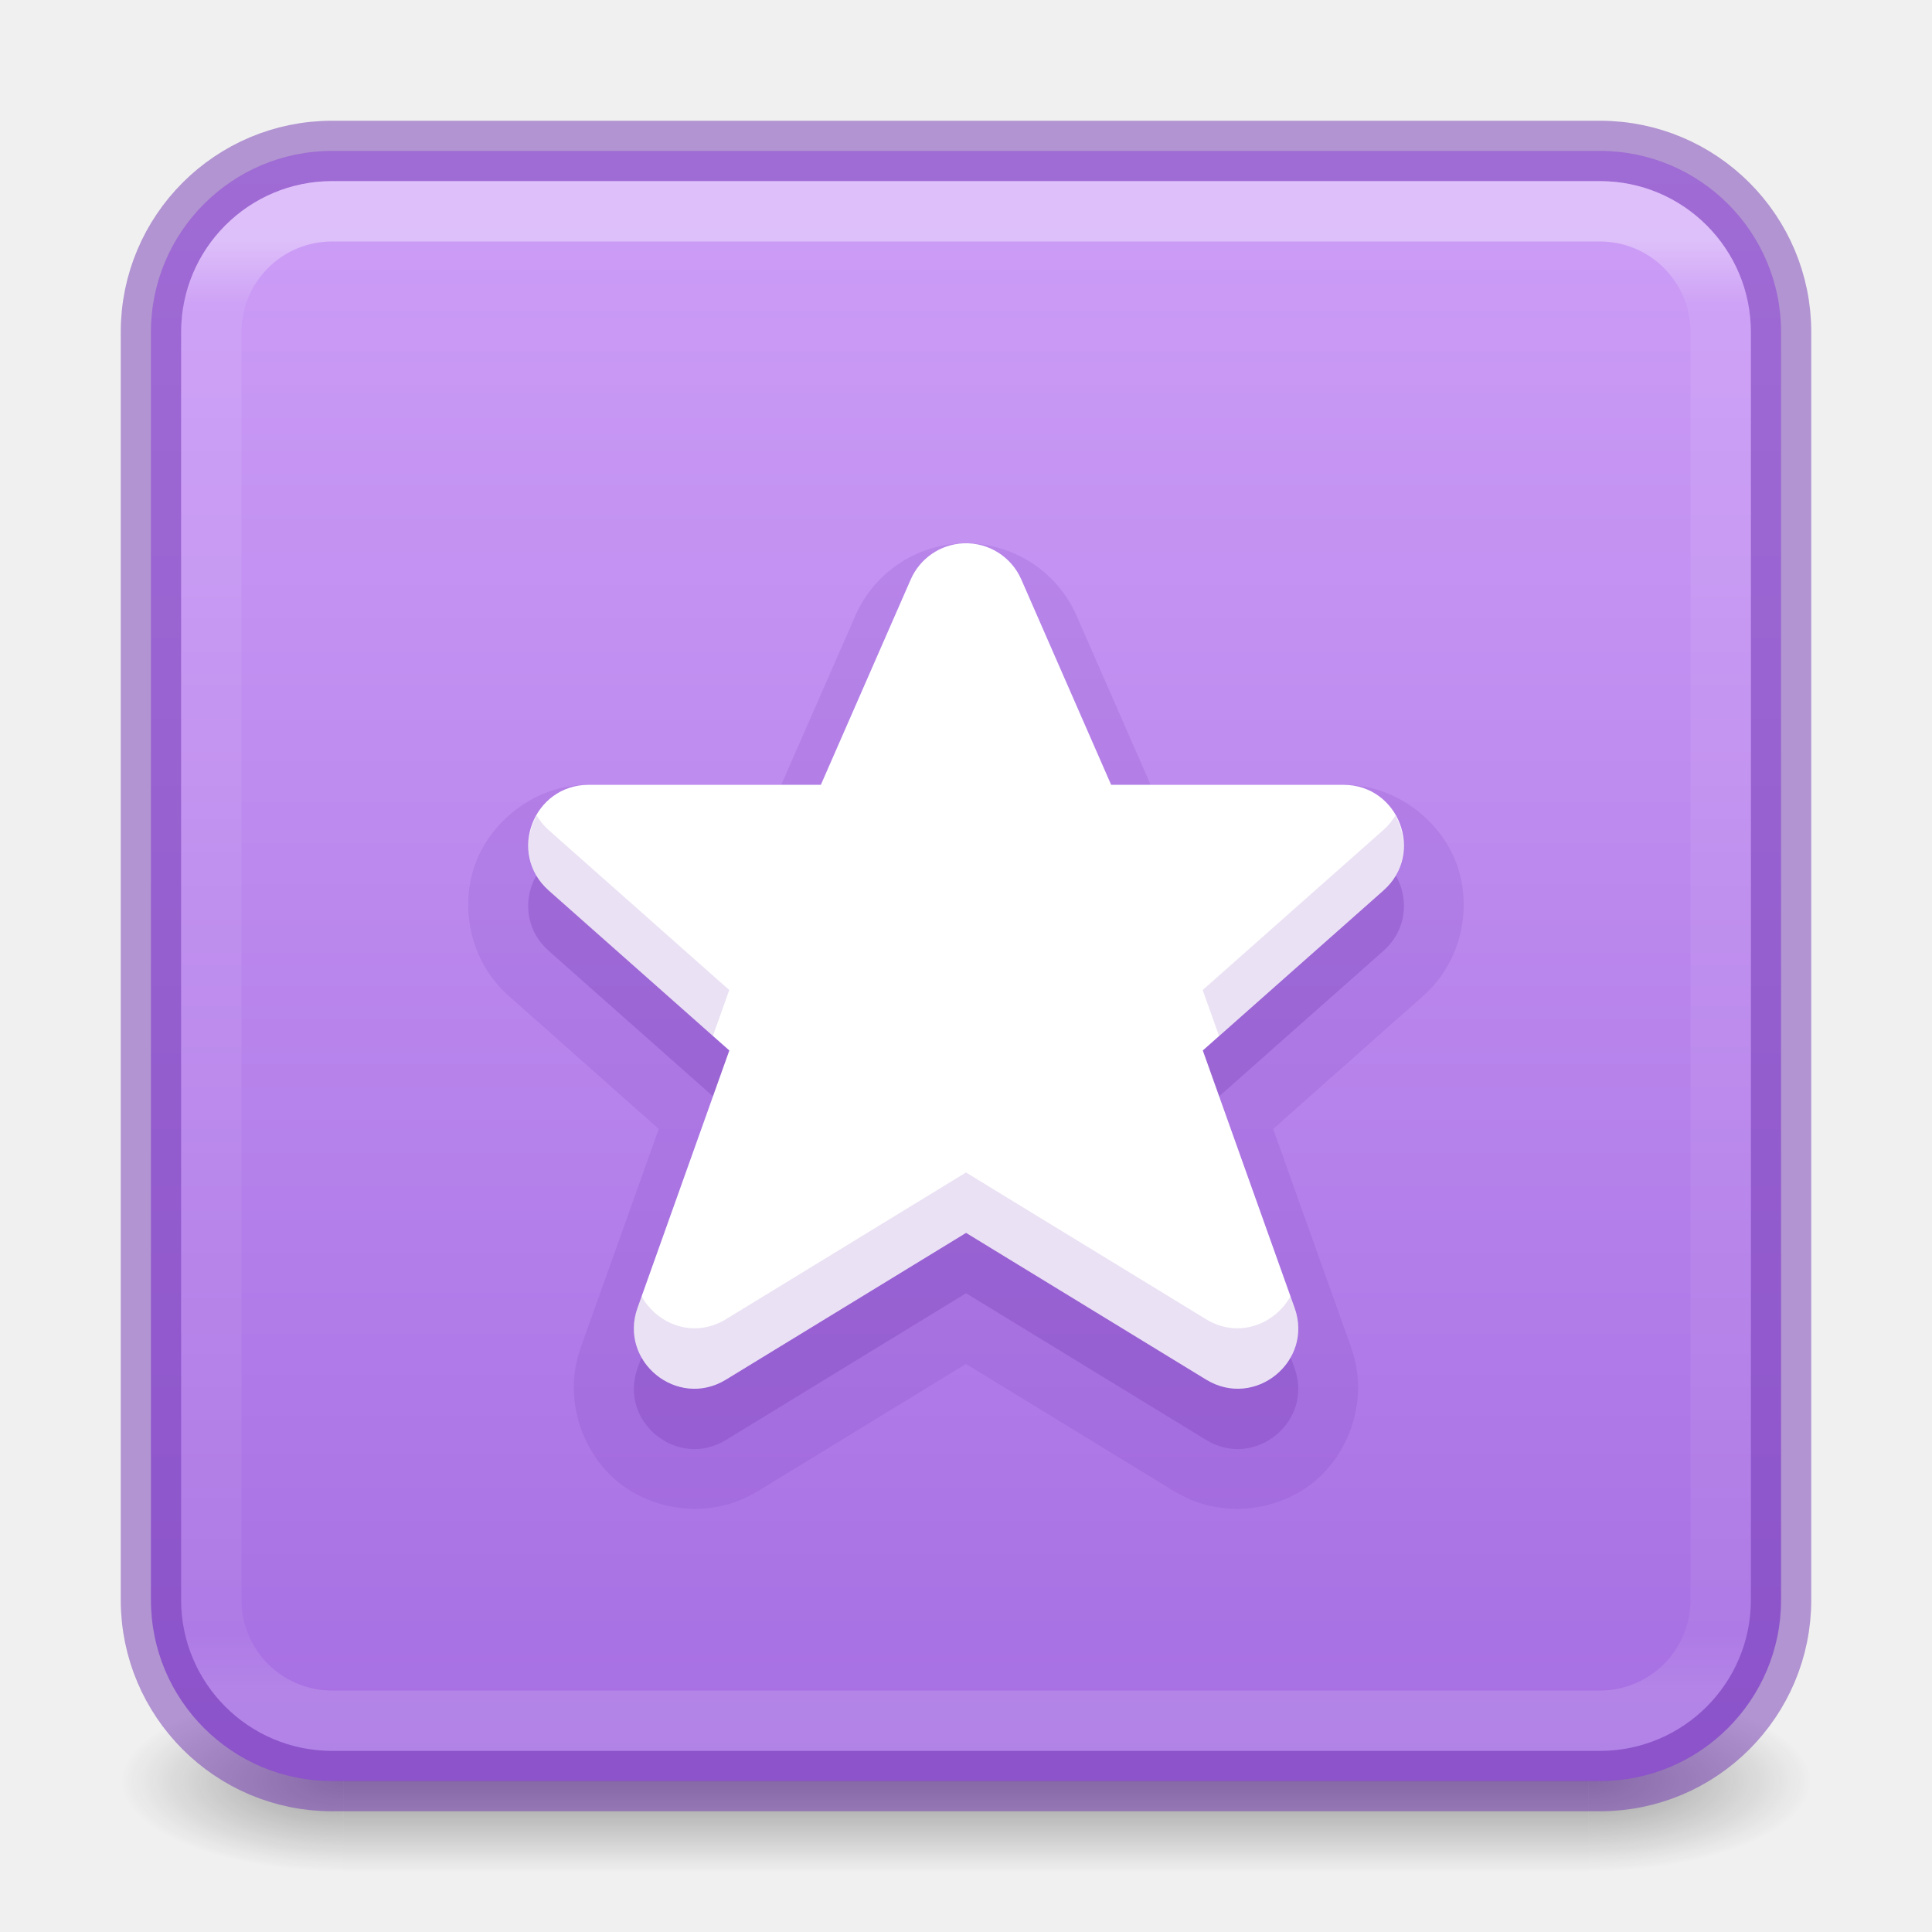
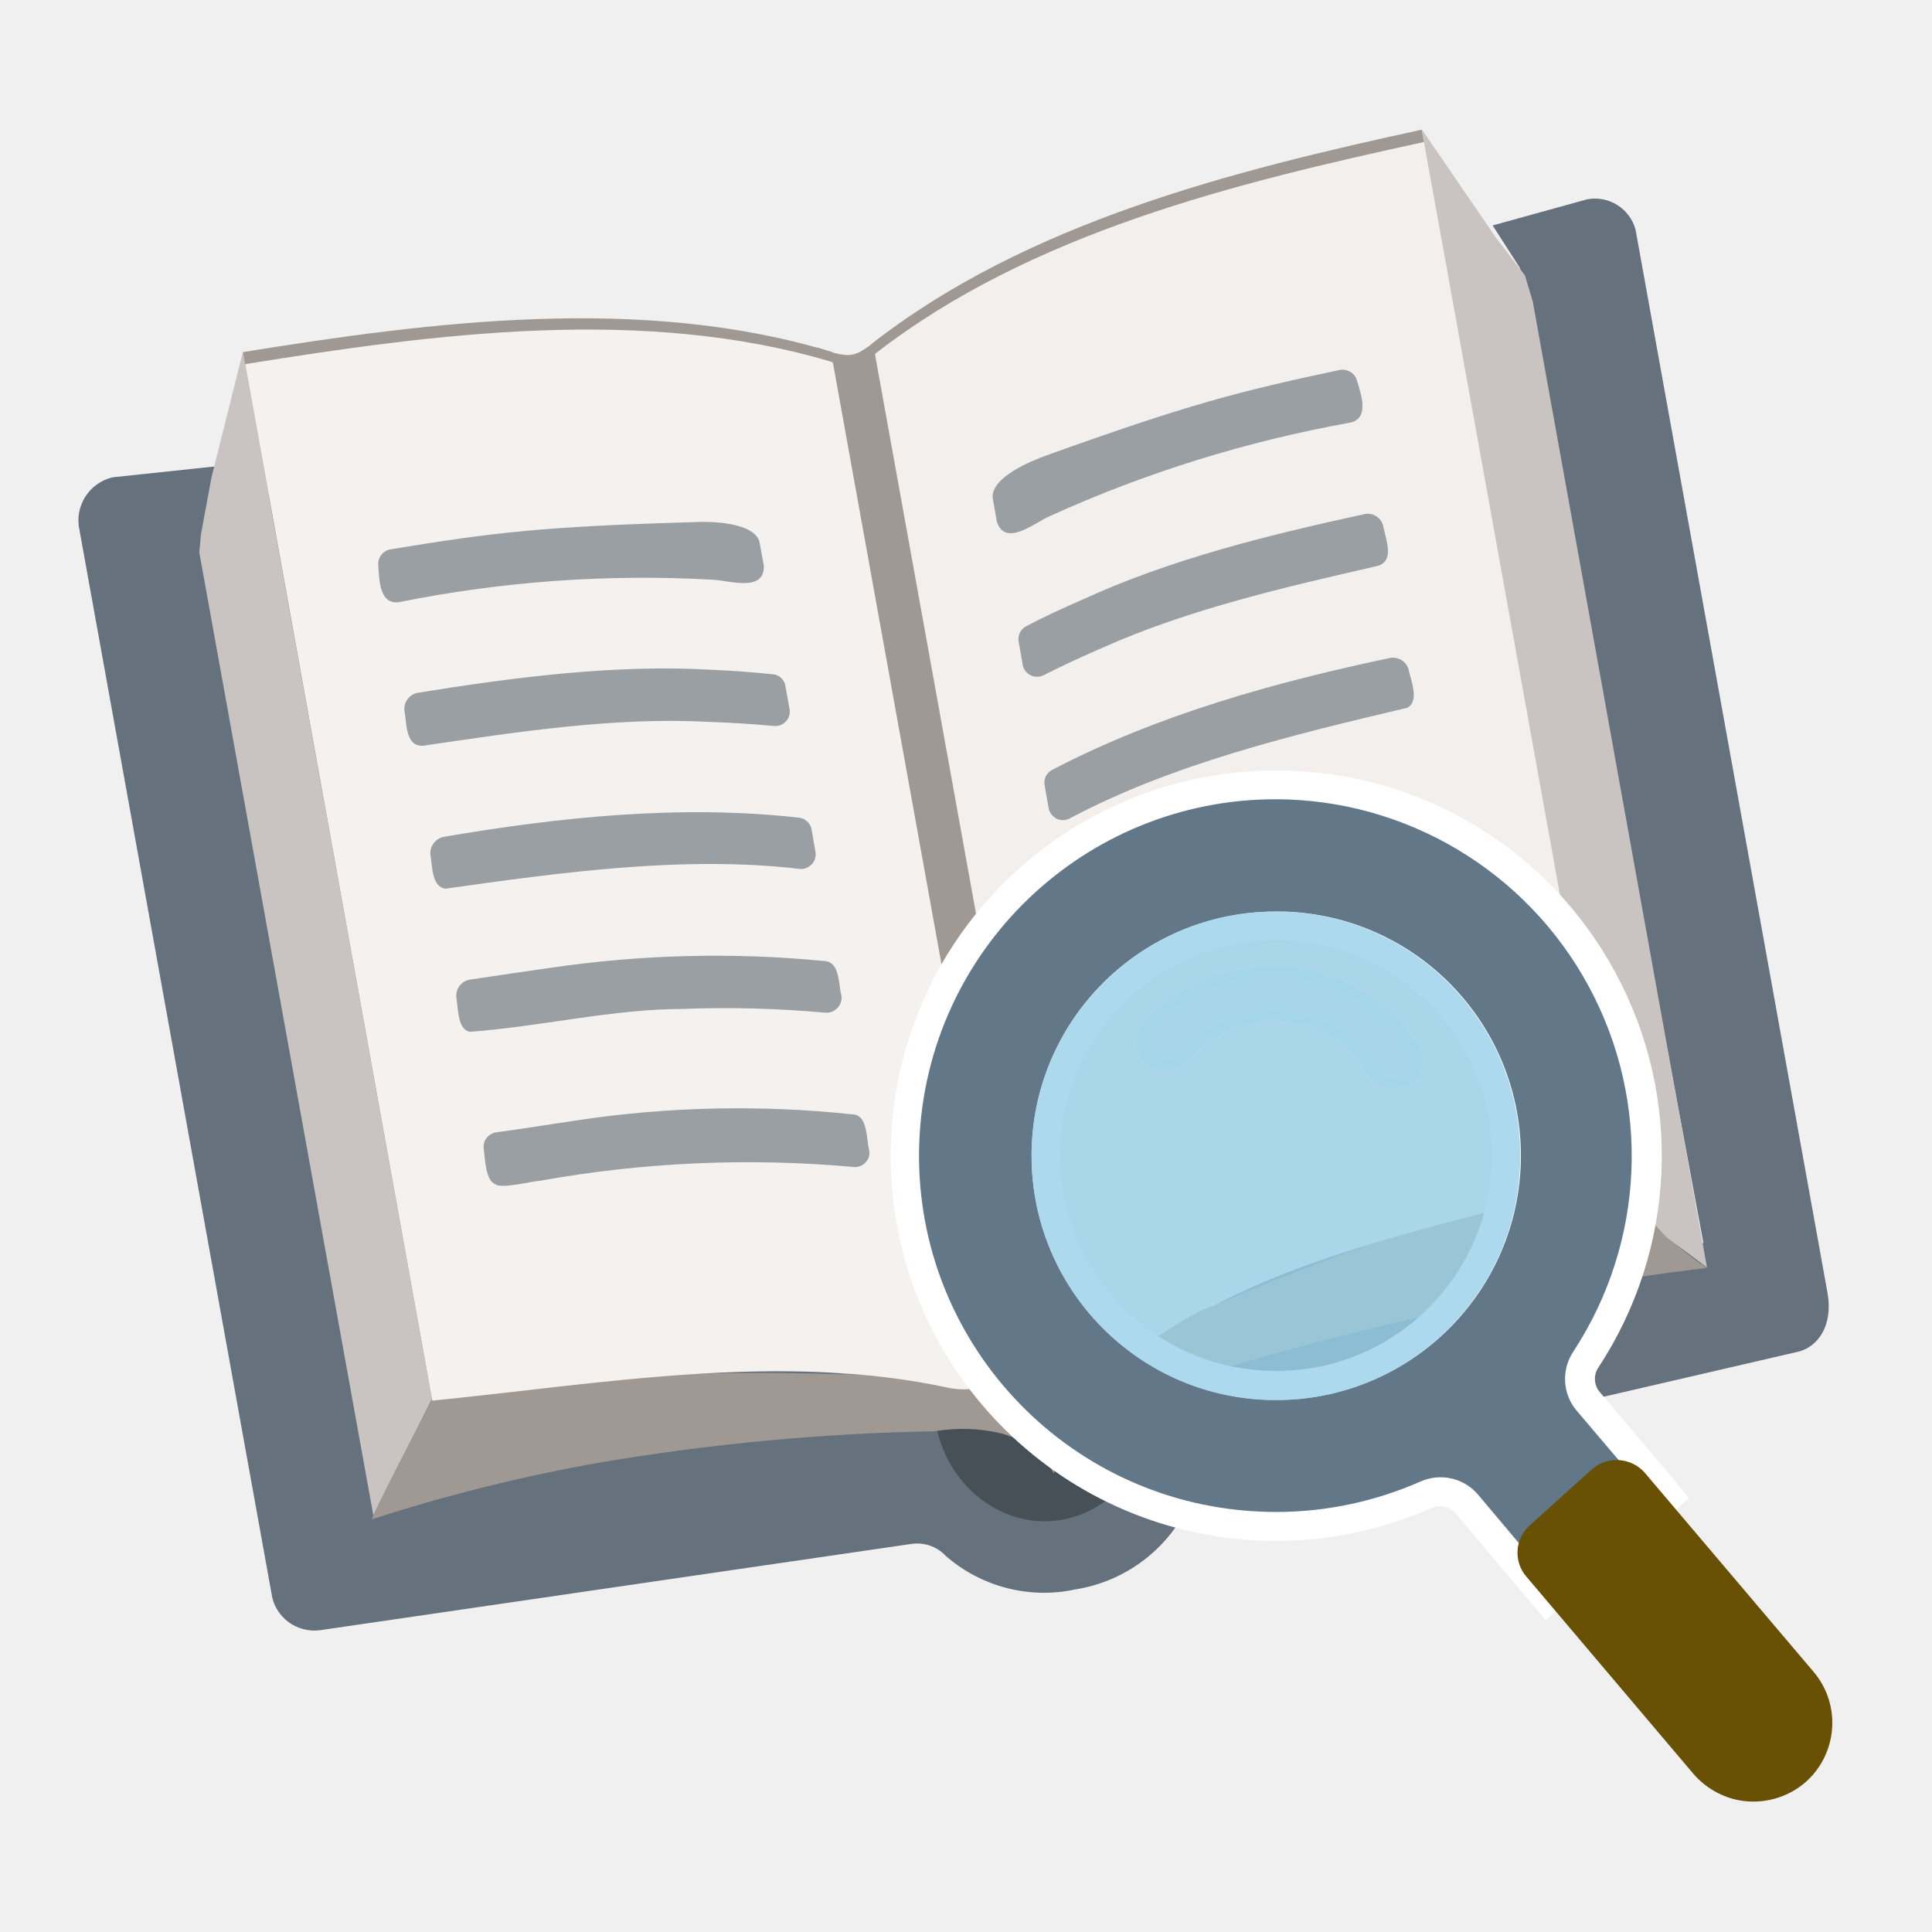
- <svg xmlns="http://www.w3.org/2000/svg" xmlns:xlink="http://www.w3.org/1999/xlink" version="1.1" width="32" height="32" id="svg6860">
-   <defs id="defs6862">
-     <linearGradient id="linearGradient3924-0">
-       <stop id="stop3926-6" style="stop-color:#ffffff;stop-opacity:1" offset="0" />
-       <stop id="stop3928-3" style="stop-color:#ffffff;stop-opacity:0.235" offset="0.042" />
-       <stop id="stop3930-2" style="stop-color:#ffffff;stop-opacity:0.157" offset="0.958" />
-       <stop id="stop3932-62" style="stop-color:#ffffff;stop-opacity:0.392" offset="1" />
-     </linearGradient>
-     <linearGradient id="linearGradient3688-166-749-6">
-       <stop id="stop2883-8" style="stop-color:#181818;stop-opacity:1" offset="0" />
-       <stop id="stop2885-3" style="stop-color:#181818;stop-opacity:0" offset="1" />
-     </linearGradient>
-     <linearGradient id="linearGradient3702-501-757-3">
-       <stop id="stop2895-3" style="stop-color:#181818;stop-opacity:0" offset="0" />
-       <stop id="stop2897-28" style="stop-color:#181818;stop-opacity:1" offset="0.5" />
-       <stop id="stop2899-8" style="stop-color:#181818;stop-opacity:0" offset="1" />
-     </linearGradient>
-     <radialGradient cx="4.993" cy="43.5" r="2.5" fx="4.993" fy="43.5" id="radialGradient2976-3" xlink:href="#linearGradient3688-166-749-6" gradientUnits="userSpaceOnUse" gradientTransform="matrix(2.003784,0,0,1.4,27.98813,-17.4)" />
-     <radialGradient cx="4.993" cy="43.5" r="2.5" fx="4.993" fy="43.5" id="radialGradient2978-2" xlink:href="#linearGradient3688-166-749-6" gradientUnits="userSpaceOnUse" gradientTransform="matrix(2.003784,0,0,1.4,-20.01187,-104.4)" />
-     <linearGradient xlink:href="#linearGradient870" id="linearGradient930-9" x1="16.768" y1="2.768" x2="16.768" y2="29.897" gradientUnits="userSpaceOnUse" gradientTransform="translate(3.81e-6)" />
-     <linearGradient x1="24" y1="6.24" x2="24" y2="41.76" id="linearGradient4161-0" xlink:href="#linearGradient3924-0" gradientUnits="userSpaceOnUse" gradientTransform="matrix(0.6756757,0,0,0.6756757,-0.2162132,-0.2162062)" />
-     <linearGradient xlink:href="#linearGradient3702-501-757-3" id="linearGradient1088" gradientUnits="userSpaceOnUse" x1="25.058" y1="47.028" x2="25.058" y2="39.999" />
-     <linearGradient id="linearGradient870">
-       <stop id="stop866" offset="0" style="stop-color:#cd9ef7;stop-opacity:1" />
-       <stop id="stop868" offset="1" style="stop-color:#a56de2;stop-opacity:1" />
-     </linearGradient>
-     <radialGradient cx="4.993" cy="43.5" r="2.5" fx="4.993" fy="43.5" id="radialGradient2976-3-3" xlink:href="#linearGradient3688-166-749-6" gradientUnits="userSpaceOnUse" gradientTransform="matrix(2.003784,0,0,1.4,27.98813,-17.4)" />
-     <radialGradient cx="4.993" cy="43.5" r="2.5" fx="4.993" fy="43.5" id="radialGradient2978-2-5" xlink:href="#linearGradient3688-166-749-6" gradientUnits="userSpaceOnUse" gradientTransform="matrix(2.003784,0,0,1.4,-20.01187,-104.4)" />
-     <linearGradient xlink:href="#linearGradient870" id="linearGradient930-9-2" x1="16.768" y1="2.768" x2="16.768" y2="29.897" gradientUnits="userSpaceOnUse" gradientTransform="translate(4.1936035e-6)" />
-     <linearGradient x1="24" y1="6.24" x2="24" y2="41.76" id="linearGradient4161-0-2" xlink:href="#linearGradient3924-0" gradientUnits="userSpaceOnUse" gradientTransform="matrix(0.6756757,0,0,0.6756757,-0.2162128,-0.2162061)" />
-     <linearGradient xlink:href="#linearGradient3702-501-757-3" id="linearGradient963" gradientUnits="userSpaceOnUse" x1="25.058" y1="47.028" x2="25.058" y2="39.999" />
+ <svg xmlns="http://www.w3.org/2000/svg" xmlns:xlink="http://www.w3.org/1999/xlink" width="32px" height="32px" viewBox="0 0 32 32" version="1.1">
+   <defs>
+     <filter id="alpha" filterUnits="objectBoundingBox" x="0%" y="0%" width="100%" height="100%">
+       <feColorMatrix type="matrix" in="SourceGraphic" values="0 0 0 0 1 0 0 0 0 1 0 0 0 0 1 0 0 0 1 0" />
+     </filter>
+     <mask id="mask0">
+       <g filter="url(#alpha)">
+         <rect x="0" y="0" width="32" height="32" style="fill:rgb(0%,0%,0%);fill-opacity:0.902;stroke:none;" />
+       </g>
+     </mask>
+     <clipPath id="clip1">
+       <rect x="0" y="0" width="32" height="32" />
+     </clipPath>
+     <g id="surface5" clip-path="url(#clip1)">
+       <path style="fill-rule:nonzero;fill:rgb(88.627%,92.157%,92.941%);fill-opacity:1;stroke-width:1;stroke-linecap:butt;stroke-linejoin:miter;stroke:rgb(85.49%,91.373%,92.941%);stroke-opacity:1;stroke-miterlimit:10;" d="M 144.141 112.158 C 143.286 112.085 142.505 111.621 142.065 110.864 C 141.65 110.107 141.138 109.424 140.552 108.789 C 136.279 104.443 129.468 103.882 124.561 107.471 C 123.853 108.008 123.242 108.618 122.705 109.277 C 121.826 110.303 120.312 110.498 119.189 109.766 C 118.652 109.448 118.286 108.911 118.164 108.301 C 118.042 107.69 118.213 107.056 118.579 106.592 C 119.36 105.615 120.264 104.736 121.265 103.979 C 128.369 98.804 138.184 99.609 144.336 105.908 C 145.19 106.812 145.947 107.812 146.558 108.911 C 146.826 109.448 146.875 110.083 146.655 110.645 C 146.436 111.23 145.996 111.67 145.435 111.89 C 145.02 112.085 144.58 112.183 144.141 112.158 Z M 144.141 112.158 " transform="matrix(0.16,0,0,0.16,0,0)" />
+     </g>
+     <mask id="mask1">
+       <g filter="url(#alpha)">
+         <rect x="0" y="0" width="32" height="32" style="fill:rgb(0%,0%,0%);fill-opacity:0.8;stroke:none;" />
+       </g>
+     </mask>
+     <clipPath id="clip2">
+       <rect x="0" y="0" width="32" height="32" />
+     </clipPath>
+     <g id="surface8" clip-path="url(#clip2)">
+       <path style=" stroke:none;fill-rule:nonzero;fill:rgb(59.216%,81.176%,90.98%);fill-opacity:1;" d="M 25.18 19.145 C 25.18 21.379 23.367 23.191 21.133 23.191 C 18.898 23.191 17.086 21.379 17.086 19.145 C 17.086 16.91 18.898 15.098 21.133 15.098 C 23.367 15.098 25.18 16.91 25.18 19.145 Z M 25.18 19.145 " />
+     </g>
  </defs>
-   <g style="display:inline" id="g2036-2-8-6" transform="matrix(0.6999997,0,0,0.3333336,-0.7999958,15.33333)">
-     <g style="opacity:0.4" id="g3712-3-7-0" transform="matrix(1.052632,0,0,1.285713,-1.263158,-13.42854)">
-       <rect style="fill:url(#radialGradient2976-3-3);fill-opacity:1;stroke:none" id="rect2801-0-9-6" y="40" x="38" height="7" width="5" />
-       <rect style="fill:url(#radialGradient2978-2-5);fill-opacity:1;stroke:none" id="rect3696-2-2-2" transform="scale(-1)" y="-47" x="-10" height="7" width="5" />
-       <rect style="fill:url(#linearGradient963);fill-opacity:1;stroke:none" id="rect3700-1-0-6" y="40" x="10" height="7" width="28" />
-     </g>
+   <g id="surface1">
+     <path style=" stroke:none;fill-rule:nonzero;fill:rgb(30.98%,26.275%,21.961%);fill-opacity:1;" d="M 17.461 24.402 C 17.266 24.07 16.945 23.828 16.574 23.734 C 16.223 23.652 15.863 23.641 15.508 23.699 C 15.703 24.754 16.645 25.457 17.621 25.281 C 18.594 25.105 19.219 24.09 19.039 23.031 C 18.688 23.109 18.352 23.254 18.055 23.453 C 17.738 23.68 17.523 24.02 17.461 24.402 Z M 17.461 24.402 " />
+     <path style=" stroke:none;fill-rule:nonzero;fill:rgb(29.804%,3.137%,3.137%);fill-opacity:1;" d="M 17.273 23.363 L 17.305 23.535 Z M 17.273 23.363 " />
+     <path style=" stroke:none;fill-rule:nonzero;fill:rgb(39.608%,44.314%,48.627%);fill-opacity:1;" d="M 3.547 7.727 L 1.863 7.906 C 1.473 8 1.23 8.387 1.316 8.777 L 4.496 26.387 C 4.52 26.578 4.621 26.746 4.773 26.863 C 4.926 26.977 5.117 27.027 5.309 27 L 15.082 25.574 C 15.297 25.539 15.512 25.609 15.664 25.77 C 16.254 26.285 17.055 26.492 17.82 26.324 C 18.598 26.199 19.273 25.715 19.641 25.02 C 19.73 24.816 19.906 24.672 20.121 24.625 L 29.742 22.398 C 30.121 22.328 30.363 21.941 30.27 21.418 L 27.09 3.805 C 26.996 3.453 26.645 3.234 26.289 3.301 L 24.723 3.734 L 25.172 4.434 L 25.27 4.754 L 28.215 20.594 " />
+     <path style=" stroke:none;fill-rule:nonzero;fill:rgb(27.843%,31.373%,33.725%);fill-opacity:1;" d="M 19.098 22.902 L 19.031 22.918 C 19.219 23.977 18.586 24.984 17.609 25.168 C 16.637 25.352 15.691 24.641 15.5 23.586 C 15.477 23.586 15.457 23.586 15.434 23.594 " />
+     <path style=" stroke:none;fill-rule:nonzero;fill:rgb(78.824%,76.471%,75.686%);fill-opacity:1;" d="M 6.184 25.102 L 7.156 23.168 L 4.023 5.828 L 3.504 7.902 L 3.328 8.852 L 3.301 9.152 Z M 6.184 25.102 " />
+     <path style=" stroke:none;fill-rule:nonzero;fill:rgb(62.745%,60%,57.647%);fill-opacity:1;" d="M 17.242 23.199 L 17.184 22.867 C 17.203 22.973 17.254 23.258 17.273 23.359 L 17.242 23.199 L 19.551 22.879 L 19.102 23.027 C 22.086 22.055 25.16 21.375 28.273 21 C 27.66 20.605 27.176 20.039 26.676 19.496 L 26.676 19.512 C 13.891 22.238 19.457 27.973 14.637 5.547 C 14.156 5.91 14.156 5.973 13.535 5.754 C 16.82 28.414 20.051 21.098 7.156 23.18 L 7.156 23.172 C 7.094 23.301 6.156 25.09 6.16 25.164 L 6.184 25.102 L 6.16 25.164 C 7.402 24.762 8.676 24.445 9.965 24.219 C 11.777 23.914 13.605 23.742 15.441 23.707 " />
+     <path style=" stroke:none;fill-rule:nonzero;fill:rgb(78.824%,76.471%,75.686%);fill-opacity:1;" d="M 25.387 4.992 L 25.258 4.562 L 24.77 3.926 L 23.551 2.145 L 23.547 2.148 L 26.68 19.488 L 27.605 20.496 L 28.273 20.992 " />
+     <path style=" stroke:none;fill-rule:nonzero;fill:rgb(62.745%,60%,57.647%);fill-opacity:1;" d="M 19.359 22.902 L 17.246 23.199 L 17.273 23.359 L 17.305 23.535 L 17.281 23.359 L 17.25 23.199 L 17.191 22.867 L 17.25 23.199 L 15.426 23.68 L 15.438 23.711 L 15.504 23.703 C 15.855 23.645 16.219 23.656 16.566 23.738 C 16.941 23.832 17.262 24.074 17.457 24.406 C 17.52 24.023 17.734 23.684 18.051 23.461 C 18.352 23.258 18.688 23.113 19.039 23.039 L 19.105 23.027 Z M 19.359 22.902 " />
+     <path style=" stroke:none;fill-rule:nonzero;fill:rgb(62.745%,60%,57.647%);fill-opacity:1;" d="M 26.68 19.492 L 23.547 2.148 C 20.438 2.824 17.004 3.68 14.422 5.707 L 14.453 5.707 L 17.348 21.738 C 17.734 23.641 19.203 21.898 20.09 21.629 C 22.043 20.59 24.574 20.141 26.684 19.508 Z M 26.68 19.492 " />
+     <path style=" stroke:none;fill-rule:nonzero;fill:rgb(94.902%,93.725%,92.941%);fill-opacity:1;" d="M 26.684 19.504 L 23.586 2.352 C 20.48 3.027 17.078 3.852 14.496 5.859 L 14.496 5.887 L 17.359 21.742 C 17.742 23.621 19.211 21.895 20.098 21.629 C 22.055 20.594 24.586 20.145 26.695 19.516 Z M 26.684 19.504 " />
+     <path style=" stroke:none;fill-rule:nonzero;fill:rgb(60%,62.353%,63.922%);fill-opacity:1;" d="M 22.363 7 C 20.645 7.309 18.973 7.828 17.383 8.551 C 17.133 8.66 16.656 9.066 16.512 8.645 L 16.441 8.242 C 16.422 7.902 17.074 7.637 17.332 7.543 C 19.695 6.695 20.512 6.484 22.184 6.129 C 22.316 6.102 22.445 6.18 22.477 6.309 C 22.547 6.539 22.684 6.93 22.363 7 Z M 22.363 7 " />
+     <path style=" stroke:none;fill-rule:nonzero;fill:rgb(60%,62.353%,63.922%);fill-opacity:1;" d="M 22.828 9.371 C 21.309 9.719 19.684 10.09 18.258 10.73 C 17.93 10.871 17.609 11.02 17.293 11.18 C 17.227 11.215 17.145 11.219 17.078 11.188 C 17.008 11.156 16.957 11.094 16.941 11.02 L 16.871 10.621 C 16.855 10.52 16.906 10.418 17 10.371 C 17.301 10.211 17.605 10.074 17.914 9.938 C 19.391 9.258 21.031 8.855 22.617 8.512 C 22.758 8.492 22.891 8.59 22.914 8.73 C 22.957 8.949 23.098 9.281 22.828 9.371 Z M 22.828 9.371 " />
+     <path style=" stroke:none;fill-rule:nonzero;fill:rgb(60%,62.353%,63.922%);fill-opacity:1;" d="M 23.309 11.723 C 21.426 12.168 19.426 12.648 17.719 13.555 C 17.652 13.59 17.574 13.594 17.504 13.562 C 17.438 13.527 17.387 13.469 17.371 13.395 L 17.301 13 C 17.285 12.895 17.336 12.797 17.43 12.75 C 19.172 11.84 21.121 11.297 23.039 10.895 C 23.18 10.879 23.312 10.973 23.336 11.113 C 23.379 11.297 23.508 11.613 23.309 11.723 Z M 23.309 11.723 " />
+     <path style=" stroke:none;fill-rule:nonzero;fill:rgb(60%,62.353%,63.922%);fill-opacity:1;" d="M 23.758 14.078 C 22.664 14.422 21.402 14.594 20.328 15.012 C 19.582 15.27 18.855 15.578 18.148 15.93 C 18.082 15.965 18.004 15.965 17.938 15.934 C 17.871 15.902 17.82 15.844 17.801 15.77 C 17.789 15.59 17.621 15.23 17.859 15.133 C 19.219 14.441 20.66 13.918 22.145 13.578 L 22.785 13.434 L 23.434 13.281 C 23.508 13.262 23.586 13.27 23.648 13.312 C 23.715 13.352 23.758 13.418 23.77 13.492 C 23.809 13.664 23.93 13.969 23.758 14.078 Z M 23.758 14.078 " />
+     <path style=" stroke:none;fill-rule:nonzero;fill:rgb(62.745%,60%,57.647%);fill-opacity:1;" d="M 13.785 5.832 C 10.664 4.879 7.168 5.324 4.023 5.832 L 7.156 23.176 L 7.156 23.188 C 9.344 23.008 11.867 22.504 14.059 22.766 C 14.977 22.691 16.961 23.785 16.656 21.867 " />
+     <path style=" stroke:none;fill-rule:nonzero;fill:rgb(95.686%,94.51%,93.725%);fill-opacity:1;" d="M 7.16 23.199 C 9.941 22.922 12.938 22.383 15.719 22.988 C 16.293 23.098 16.867 22.855 16.66 21.875 L 13.797 6.016 L 13.781 5.996 C 10.668 5.062 7.199 5.527 4.062 6.031 Z M 7.16 23.199 " />
+     <path style=" stroke:none;fill-rule:nonzero;fill:rgb(60%,62.353%,63.922%);fill-opacity:1;" d="M 6.613 9.973 C 8.32 9.629 10.066 9.504 11.805 9.602 C 12.078 9.613 12.664 9.816 12.652 9.371 L 12.578 8.969 C 12.477 8.648 11.777 8.633 11.5 8.648 C 9 8.719 8.16 8.82 6.473 9.098 C 6.344 9.117 6.25 9.238 6.266 9.371 C 6.281 9.602 6.285 10.023 6.613 9.973 Z M 6.613 9.973 " />
+     <path style=" stroke:none;fill-rule:nonzero;fill:rgb(60%,62.353%,63.922%);fill-opacity:1;" d="M 7.008 12.352 C 8.547 12.125 10.195 11.871 11.746 11.957 C 12.105 11.969 12.457 11.992 12.809 12.023 C 12.883 12.035 12.961 12.008 13.012 11.953 C 13.066 11.902 13.09 11.824 13.078 11.75 L 13.008 11.359 C 12.992 11.258 12.906 11.176 12.801 11.168 C 12.469 11.133 12.133 11.109 11.793 11.094 C 10.18 11 8.504 11.219 6.906 11.477 C 6.762 11.512 6.672 11.656 6.703 11.797 C 6.738 12 6.719 12.367 7.008 12.352 Z M 7.008 12.352 " />
+     <path style=" stroke:none;fill-rule:nonzero;fill:rgb(60%,62.353%,63.922%);fill-opacity:1;" d="M 7.379 14.719 C 9.301 14.449 11.332 14.168 13.238 14.391 C 13.312 14.402 13.387 14.375 13.441 14.32 C 13.492 14.27 13.52 14.191 13.508 14.117 L 13.441 13.73 C 13.418 13.629 13.332 13.551 13.23 13.543 C 11.281 13.324 9.273 13.531 7.336 13.863 C 7.195 13.902 7.105 14.039 7.133 14.184 C 7.16 14.355 7.156 14.695 7.379 14.719 Z M 7.379 14.719 " />
+     <path style=" stroke:none;fill-rule:nonzero;fill:rgb(60%,62.353%,63.922%);fill-opacity:1;" d="M 7.781 17.09 C 8.922 17.008 10.16 16.711 11.312 16.711 C 12.098 16.68 12.883 16.703 13.668 16.773 C 13.742 16.781 13.812 16.754 13.867 16.699 C 13.918 16.648 13.945 16.574 13.938 16.5 C 13.887 16.324 13.918 15.93 13.656 15.918 C 12.145 15.77 10.617 15.809 9.109 16.031 L 8.461 16.125 L 7.801 16.223 C 7.723 16.23 7.656 16.27 7.609 16.332 C 7.566 16.391 7.547 16.469 7.562 16.543 C 7.59 16.723 7.582 17.051 7.781 17.09 Z M 7.781 17.09 " />
+     <path style=" stroke:none;fill-rule:nonzero;fill:rgb(60%,62.353%,63.922%);fill-opacity:1;" d="M 8.203 19.613 C 8.293 19.699 8.82 19.562 8.934 19.559 C 10.648 19.25 12.395 19.172 14.129 19.328 C 14.203 19.34 14.281 19.312 14.332 19.258 C 14.387 19.203 14.41 19.129 14.398 19.055 C 14.344 18.879 14.383 18.461 14.117 18.457 C 12.605 18.297 11.074 18.328 9.566 18.555 C 9.246 18.602 8.531 18.715 8.223 18.754 C 8.086 18.773 7.992 18.898 8.012 19.031 C 8.035 19.188 8.039 19.555 8.203 19.613 Z M 8.203 19.613 " />
+     <use xlink:href="#surface5" mask="url(#mask0)" />
+     <path style=" stroke:none;fill-rule:nonzero;fill:rgb(38.431%,47.059%,53.725%);fill-opacity:1;" d="M 24.293 24.91 C 24.129 24.711 23.855 24.648 23.621 24.75 C 22.84 25.098 21.992 25.281 21.133 25.281 C 20.965 25.281 20.793 25.281 20.625 25.258 C 17.875 25.027 15.617 22.984 15.109 20.27 C 14.602 17.555 15.973 14.836 18.457 13.629 C 20.941 12.422 23.926 13.023 25.75 15.098 C 27.57 17.172 27.781 20.211 26.266 22.516 C 26.121 22.73 26.137 23.012 26.305 23.207 L 27.645 24.789 L 25.637 26.492 Z M 21.129 15.336 C 19.055 15.34 17.367 17 17.328 19.07 C 17.289 21.145 18.914 22.867 20.984 22.949 C 23.055 23.031 24.809 21.445 24.938 19.375 C 25.062 17.309 23.512 15.52 21.449 15.348 C 21.34 15.34 21.234 15.336 21.129 15.336 Z M 21.129 15.336 " />
+     <path style=" stroke:none;fill-rule:nonzero;fill:rgb(100%,100%,100%);fill-opacity:1;" d="M 21.121 13.238 C 23.289 13.238 25.285 14.43 26.316 16.34 C 27.348 18.25 27.25 20.57 26.059 22.387 C 25.859 22.688 25.879 23.086 26.113 23.363 L 27.301 24.762 L 25.656 26.152 L 24.48 24.754 C 24.246 24.48 23.859 24.391 23.527 24.539 C 22.773 24.871 21.961 25.043 21.137 25.043 C 20.973 25.043 20.812 25.035 20.648 25.023 C 17.492 24.766 15.098 22.066 15.227 18.902 C 15.355 15.734 17.961 13.238 21.129 13.238 M 21.137 23.188 C 23.309 23.191 25.098 21.477 25.188 19.305 C 25.273 17.133 23.633 15.281 21.465 15.109 C 21.355 15.098 21.242 15.098 21.129 15.098 C 18.895 15.098 17.086 16.906 17.086 19.141 C 17.086 21.375 18.895 23.188 21.129 23.188 M 21.121 12.762 C 17.703 12.766 14.898 15.465 14.758 18.879 C 14.617 22.297 17.195 25.215 20.602 25.5 C 20.773 25.516 20.953 25.523 21.129 25.523 C 22.02 25.523 22.898 25.336 23.715 24.977 C 23.848 24.918 24.008 24.953 24.105 25.062 L 25.289 26.465 L 25.602 26.832 L 25.965 26.52 L 27.609 25.129 L 27.977 24.816 L 27.68 24.453 L 26.496 23.055 C 26.398 22.938 26.391 22.773 26.473 22.652 C 27.766 20.688 27.875 18.172 26.754 16.105 C 25.637 14.035 23.473 12.75 21.121 12.762 Z M 21.129 22.707 C 19.16 22.707 17.562 21.109 17.562 19.141 C 17.562 17.172 19.16 15.574 21.129 15.574 C 21.227 15.574 21.328 15.574 21.426 15.586 C 23.336 15.738 24.785 17.371 24.707 19.285 C 24.625 21.199 23.051 22.711 21.133 22.707 Z M 21.129 22.707 " />
+     <path style=" stroke:none;fill-rule:nonzero;fill:rgb(40.784%,31.373%,1.569%);fill-opacity:1;" d="M 29.891 29.531 C 29.625 29.754 29.281 29.863 28.938 29.836 C 28.594 29.809 28.273 29.641 28.047 29.379 L 25.281 26.113 C 25.066 25.863 25.09 25.488 25.336 25.266 L 26.359 24.344 C 26.484 24.23 26.648 24.172 26.816 24.184 C 26.984 24.195 27.141 24.273 27.25 24.402 L 30.039 27.691 C 30.504 28.238 30.438 29.062 29.891 29.531 Z M 29.891 29.531 " />
+     <use xlink:href="#surface8" mask="url(#mask1)" />
  </g>
-   <rect style="color:#000000;font-variation-settings:normal;display:inline;overflow:visible;visibility:visible;opacity:1;vector-effect:none;fill:url(#linearGradient930-9-2);fill-opacity:1;fill-rule:nonzero;stroke:#7239b3;stroke-width:1;stroke-linecap:butt;stroke-linejoin:miter;stroke-miterlimit:4;stroke-dasharray:none;stroke-dashoffset:0;stroke-opacity:0.5;marker:none;enable-background:accumulate;stop-color:#000000;stop-opacity:1" id="rect5505-21-1-2-1" y="2.5" x="2.5" ry="3" rx="3" height="27" width="27" />
-   <rect style="opacity:0.35;fill:none;stroke:url(#linearGradient4161-0-2);stroke-width:1;stroke-linecap:round;stroke-linejoin:round;stroke-miterlimit:4;stroke-dasharray:none;stroke-dashoffset:0;stroke-opacity:1" id="rect6741-7-4-3-8" y="3.5" x="3.5" ry="2" rx="2" height="25" width="25" />
-   <path id="path1047-9-5-9" style="font-variation-settings:normal;opacity:0.15;vector-effect:none;fill:#7239b3;fill-opacity:1;stroke:none;stroke-width:1;stroke-linecap:butt;stroke-linejoin:miter;stroke-miterlimit:4;stroke-dasharray:none;stroke-dashoffset:0;stroke-opacity:1;marker:none;stop-color:#000000;stop-opacity:1" d="m 53.109,9 c -0.762,0.032 -1.443,0.498 -1.748,1.197 l -1.227,2.801 h -3.191 a 0.999,0.999 0 0 0 -0.002,0 c -0.871,9.47e-4 -1.599,0.584 -1.867,1.291 -0.269,0.707 -0.11,1.624 0.541,2.203 a 0.999,0.999 0 0 0 0.002,0.002 l 2.488,2.205 -1.295,3.627 a 0.999,0.999 0 0 0 0,0.002 c -0.297,0.838 0.026,1.736 0.623,2.221 0.597,0.485 1.541,0.618 2.301,0.156 a 0.999,0.999 0 0 0 0.002,0 l 3.457,-2.113 3.457,2.113 a 0.999,0.999 0 0 0 0.002,0 c 0.759,0.462 1.704,0.329 2.301,-0.156 0.597,-0.485 0.92,-1.383 0.623,-2.221 a 0.999,0.999 0 0 0 0,-0.002 l -1.295,-3.627 2.488,-2.205 a 0.999,0.999 0 0 0 0.002,-0.002 c 0.651,-0.579 0.81,-1.496 0.541,-2.203 -0.269,-0.707 -0.996,-1.29 -1.867,-1.291 a 0.999,0.999 0 0 0 -0.002,0 H 56.252 L 55.025,10.197 C 54.697,9.445 53.934,8.967 53.113,9 a 0.999,0.999 0 0 0 -0.004,0 z" transform="translate(-37.19378)" />
-   <path id="path1047-9-5" class="warning" d="m 15.959,9.999 c -0.382,0.016 -0.722,0.249 -0.875,0.6 l -1.488,3.4 H 9.75 c -0.919,10e-4 -1.351,1.137 -0.664,1.748 l 2.994,2.652 -1.521,4.264 c -0.315,0.887 0.659,1.679 1.463,1.189 l 3.979,-2.432 3.979,2.432 c 0.804,0.489 1.778,-0.302 1.463,-1.189 l -1.521,-4.264 2.994,-2.652 c 0.687,-0.611 0.255,-1.747 -0.664,-1.748 H 18.404 L 16.916,10.598 C 16.751,10.22 16.371,9.982 15.959,9.999 Z" style="font-variation-settings:normal;opacity:0.3;vector-effect:none;fill:#7239b3;fill-opacity:1;stroke:none;stroke-width:1;stroke-linecap:butt;stroke-linejoin:miter;stroke-miterlimit:4;stroke-dasharray:none;stroke-dashoffset:0;stroke-opacity:1;marker:none;stop-color:#000000;stop-opacity:1" />
-   <path id="path1047-9" class="warning" d="m 15.959,8.999 c -0.382,0.016 -0.722,0.249 -0.875,0.6 L 13.596,12.999 H 9.75 c -0.919,10e-4 -1.351,1.137 -0.664,1.748 l 2.994,2.652 -1.521,4.264 c -0.315,0.887 0.659,1.679 1.463,1.189 l 3.979,-2.432 3.979,2.432 c 0.804,0.489 1.778,-0.302 1.463,-1.189 l -1.521,-4.264 2.994,-2.652 c 0.687,-0.611 0.255,-1.747 -0.664,-1.748 H 18.404 L 16.916,9.598 C 16.751,9.22 16.371,8.982 15.959,8.999 Z" style="font-variation-settings:normal;opacity:1;vector-effect:none;fill:#ffffff;fill-opacity:1;stroke:none;stroke-width:1;stroke-linecap:butt;stroke-linejoin:miter;stroke-miterlimit:4;stroke-dasharray:none;stroke-dashoffset:0;stroke-opacity:1;marker:none;stop-color:#000000;stop-opacity:1" />
-   <path id="path1047-9-2" style="font-variation-settings:normal;opacity:0.15;vector-effect:none;fill:#7239b3;fill-opacity:1;stroke:none;stroke-width:1;stroke-linecap:butt;stroke-linejoin:miter;stroke-miterlimit:4;stroke-dasharray:none;stroke-dashoffset:0;stroke-opacity:1;marker:none;stop-color:#000000;stop-opacity:1" d="m 8.89,13.508 c -0.215,0.381 -0.194,0.892 0.195,1.238 l 2.723,2.412 0.271,-0.76 -2.994,-2.652 c -0.082,-0.073 -0.144,-0.153 -0.195,-0.238 z m 14.221,0.002 c -0.051,0.084 -0.116,0.164 -0.197,0.236 l -2.994,2.652 0.271,0.76 2.723,-2.412 c 0.389,-0.346 0.411,-0.855 0.197,-1.236 z m -7.111,5.91 -3.979,2.432 c -0.537,0.326 -1.14,0.079 -1.395,-0.383 l -0.068,0.193 c -0.315,0.887 0.659,1.679 1.463,1.189 l 3.979,-2.432 3.979,2.432 c 0.804,0.489 1.778,-0.302 1.463,-1.189 l -0.068,-0.191 c -0.255,0.46 -0.859,0.707 -1.395,0.381 z" />
</svg>
